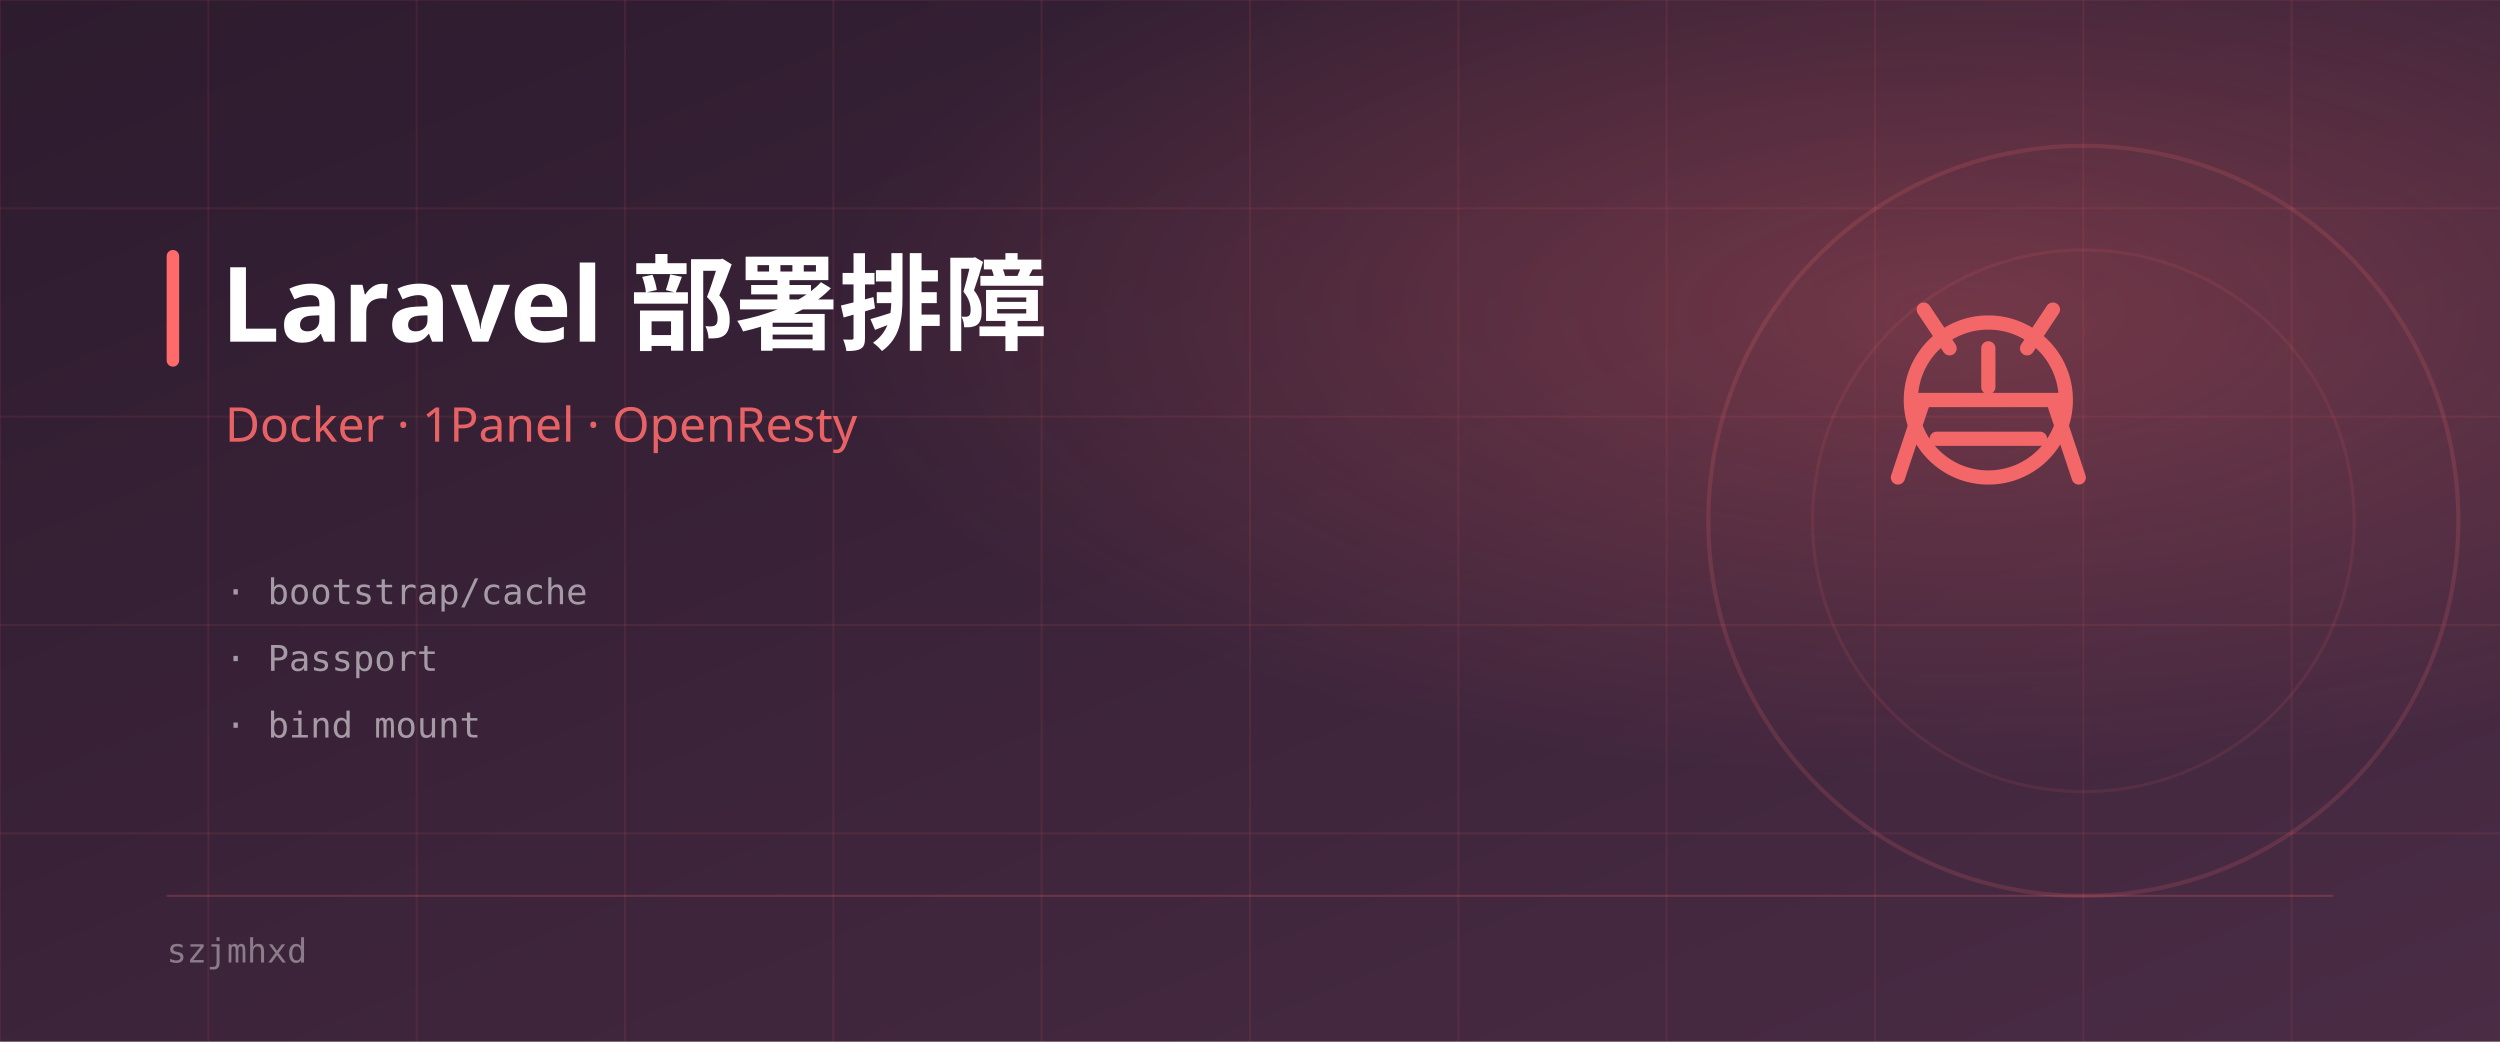
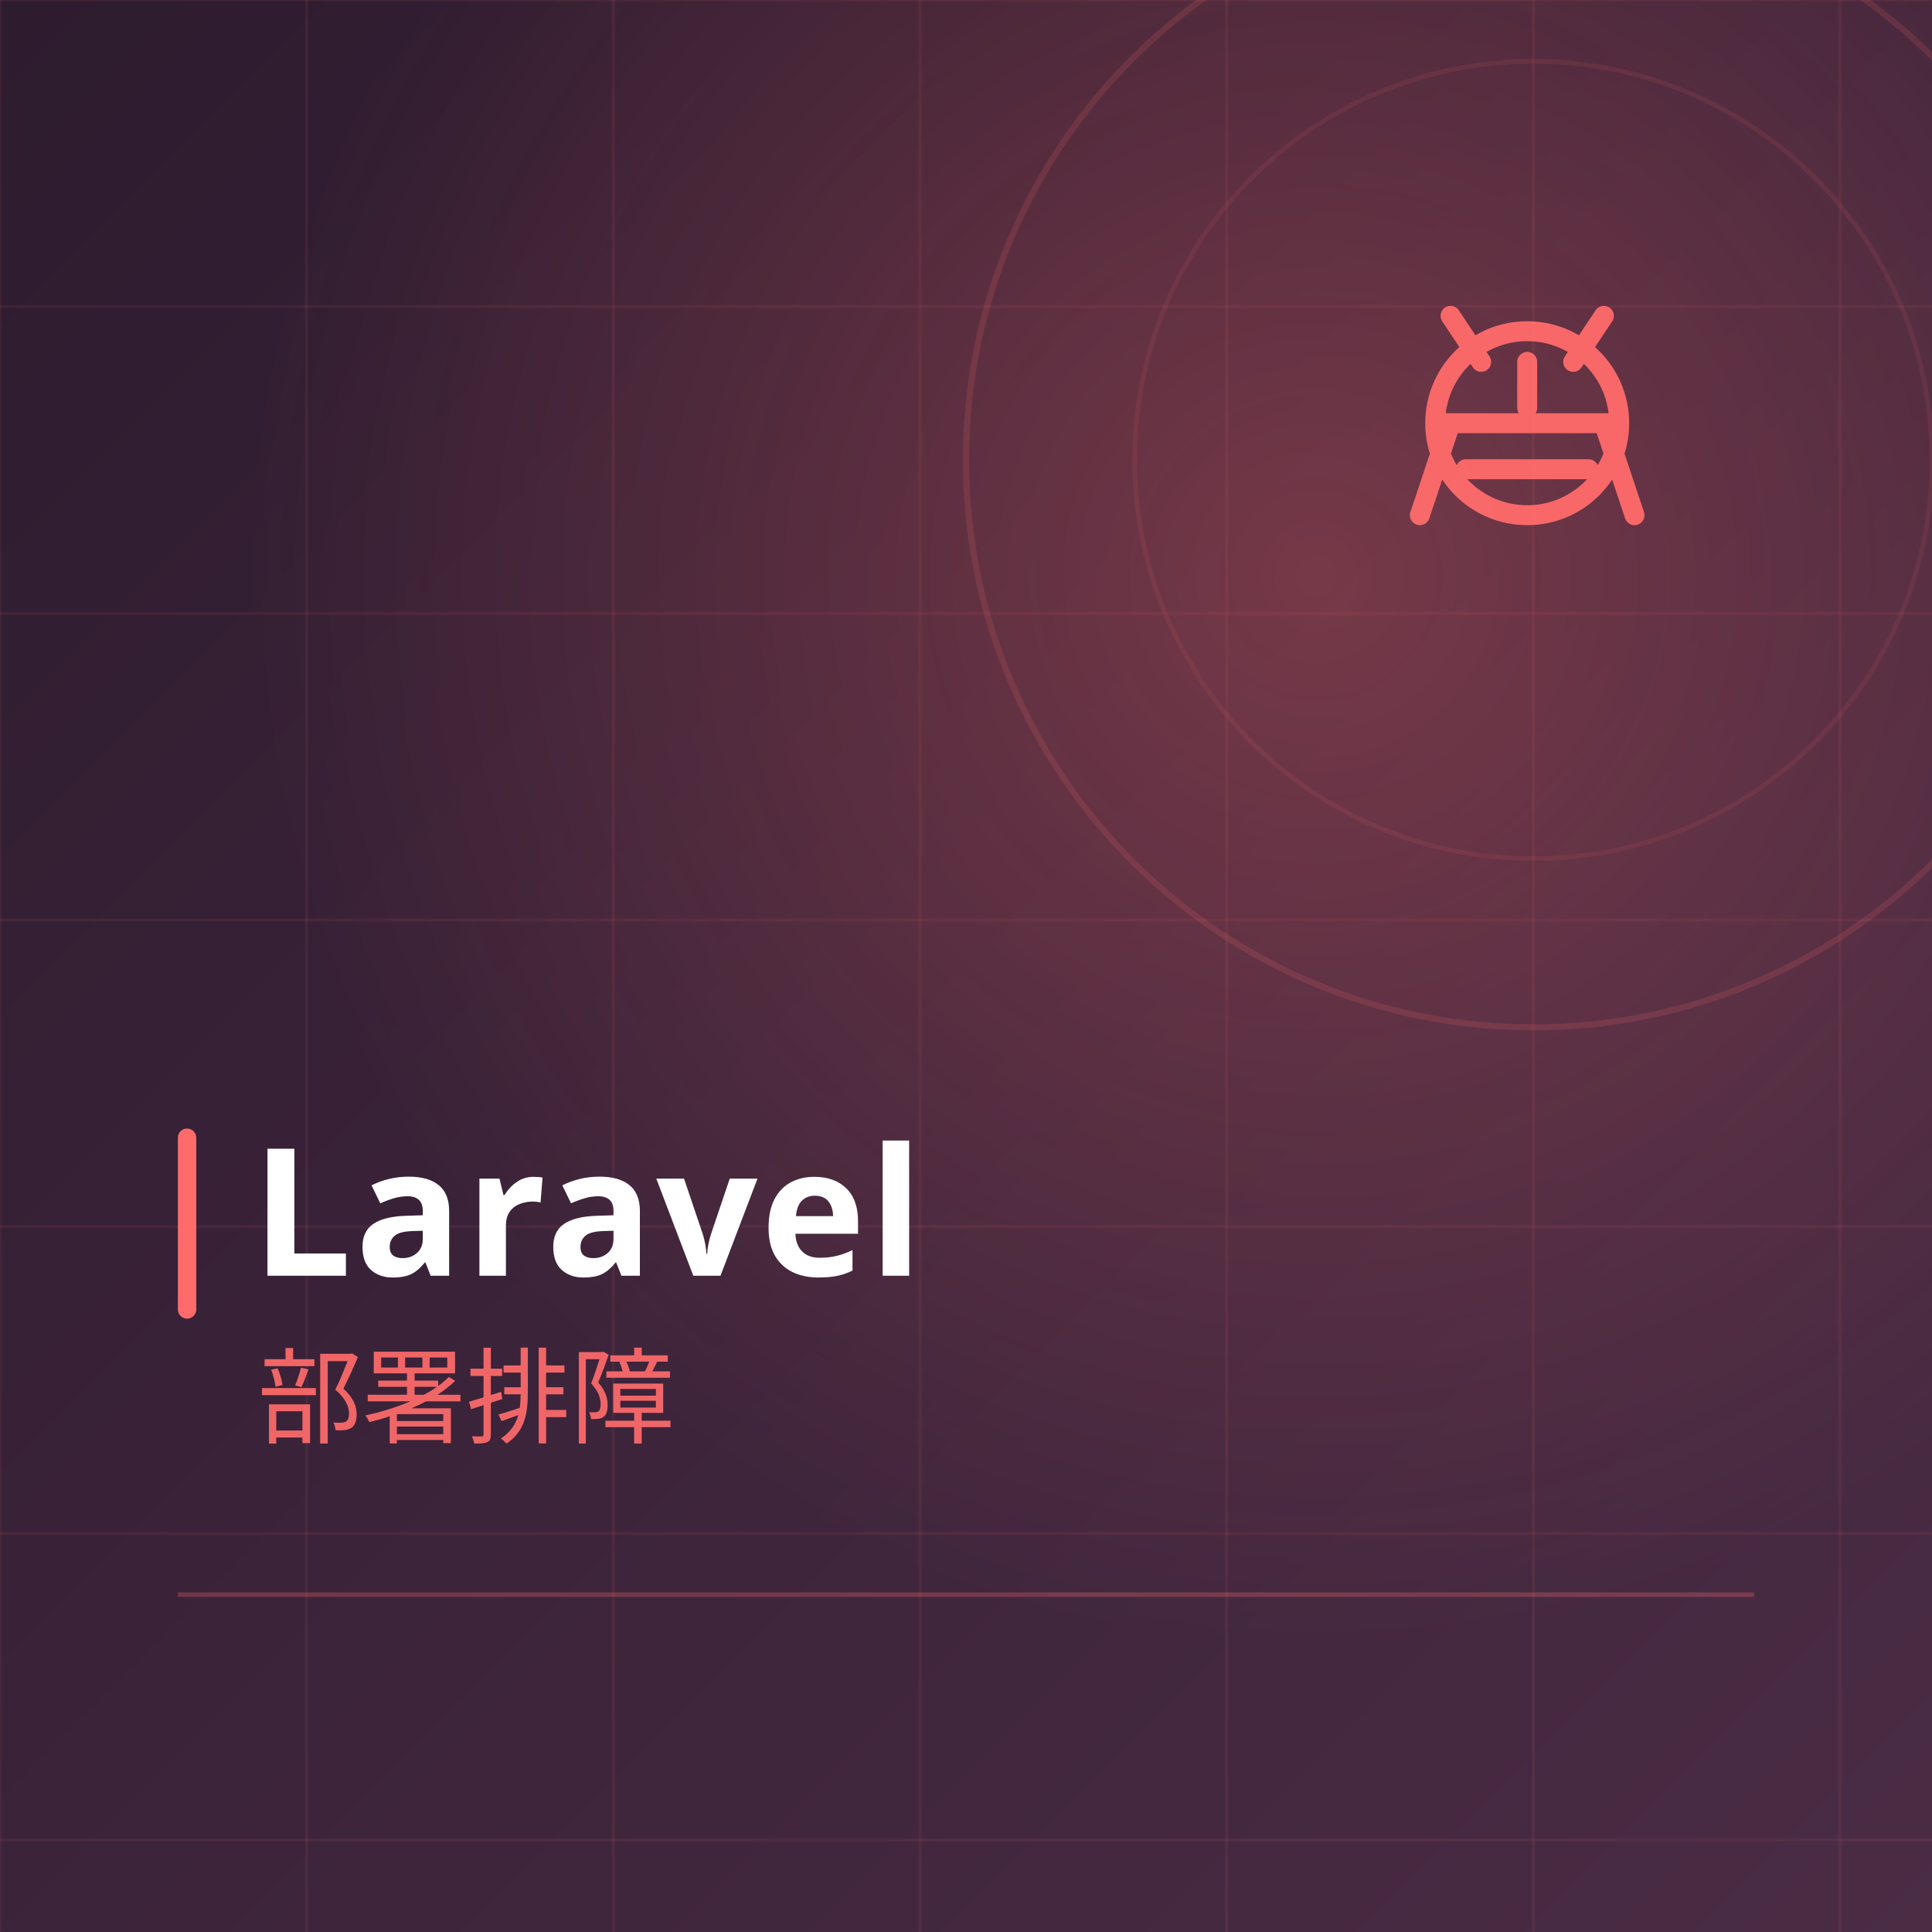
- <svg xmlns="http://www.w3.org/2000/svg" width="1200" height="500" viewBox="0 0 1200 500" font-family="Microsoft YaHei, PingFang SC, sans-serif">
+ <svg xmlns="http://www.w3.org/2000/svg" width="630" height="630" viewBox="0 0 630 630" font-family="Microsoft YaHei, PingFang SC, sans-serif">
  <defs>
    <linearGradient id="bg" x1="0" y1="0" x2="1" y2="1">
      <stop offset="0%" stop-color="#2d1b2e" />
      <stop offset="100%" stop-color="#4a2c45" />
    </linearGradient>
-     <radialGradient id="glow" cx="78%" cy="30%" r="45%">
-       <stop offset="0%" stop-color="#ff6b6b" stop-opacity="0.28" />
+     <radialGradient id="glow" cx="68%" cy="30%" r="55%">
+       <stop offset="0%" stop-color="#ff6b6b" stop-opacity="0.30" />
      <stop offset="100%" stop-color="#ff6b6b" stop-opacity="0" />
    </radialGradient>
  </defs>
-   <rect width="1200" height="500" fill="url(#bg)" />
-   <rect width="1200" height="500" fill="url(#glow)" />
-   <g stroke="#ff6b6b" stroke-opacity="0.09" stroke-width="1">
-     <line x1="0" y1="0" x2="0" y2="500" />
-     <line x1="100" y1="0" x2="100" y2="500" />
-     <line x1="200" y1="0" x2="200" y2="500" />
-     <line x1="300" y1="0" x2="300" y2="500" />
-     <line x1="400" y1="0" x2="400" y2="500" />
-     <line x1="500" y1="0" x2="500" y2="500" />
-     <line x1="600" y1="0" x2="600" y2="500" />
-     <line x1="700" y1="0" x2="700" y2="500" />
-     <line x1="800" y1="0" x2="800" y2="500" />
-     <line x1="900" y1="0" x2="900" y2="500" />
-     <line x1="1000" y1="0" x2="1000" y2="500" />
-     <line x1="1100" y1="0" x2="1100" y2="500" />
-     <line x1="0" y1="0" x2="1200" y2="0" />
-     <line x1="0" y1="100" x2="1200" y2="100" />
-     <line x1="0" y1="200" x2="1200" y2="200" />
-     <line x1="0" y1="300" x2="1200" y2="300" />
-     <line x1="0" y1="400" x2="1200" y2="400" />
+   <rect width="630" height="630" fill="url(#bg)" />
+   <rect width="630" height="630" fill="url(#glow)" />
+   <g stroke="#ff6b6b" stroke-opacity="0.08" stroke-width="1">
+     <line x1="0" y1="0" x2="0" y2="630" />
+     <line x1="100" y1="0" x2="100" y2="630" />
+     <line x1="200" y1="0" x2="200" y2="630" />
+     <line x1="300" y1="0" x2="300" y2="630" />
+     <line x1="400" y1="0" x2="400" y2="630" />
+     <line x1="500" y1="0" x2="500" y2="630" />
+     <line x1="600" y1="0" x2="600" y2="630" />
+     <line x1="0" y1="0" x2="630" y2="0" />
+     <line x1="0" y1="100" x2="630" y2="100" />
+     <line x1="0" y1="200" x2="630" y2="200" />
+     <line x1="0" y1="300" x2="630" y2="300" />
+     <line x1="0" y1="400" x2="630" y2="400" />
+     <line x1="0" y1="500" x2="630" y2="500" />
+     <line x1="0" y1="600" x2="630" y2="600" />
  </g>
-   <circle cx="1000" cy="250" r="180" fill="none" stroke="#ff6b6b" stroke-opacity="0.16" stroke-width="2" />
-   <circle cx="1000" cy="250" r="130" fill="none" stroke="#ff6b6b" stroke-opacity="0.1" stroke-width="1.5" />
-   <g transform="translate(880, 130) scale(3.1)" fill="none" stroke="#ff6b6b" stroke-width="2.2" stroke-linecap="round" stroke-linejoin="round" opacity="0.92">
+   <circle cx="500" cy="150" r="185" fill="none" stroke="#ff6b6b" stroke-opacity="0.15" stroke-width="2" />
+   <circle cx="500" cy="150" r="130" fill="none" stroke="#ff6b6b" stroke-opacity="0.10" stroke-width="1.5" />
+   <g transform="translate(438, 88) scale(2.5)" fill="none" stroke="#ff6b6b" stroke-width="2.6" stroke-linecap="round" stroke-linejoin="round" opacity="0.95">
    <path d="M24 12 V18 M12 20 H36 M14 20 L10 32 M34 20 L38 32 M18 12 L14 6 M30 12 L34 6 M12 20 A12 12 0 0 0 36 20 A12 12 0 0 0 12 20 M16 26 H32" />
  </g>
  <g>
-     <rect x="80" y="120" width="6" height="56" fill="#ff6b6b" rx="3" />
-     <text x="106" y="164" font-size="50" font-weight="bold" fill="#ffffff">Laravel 部署排障</text>
-     <text x="108" y="212" font-size="23" fill="#ff6b6b" opacity="0.88">Docker · 1Panel · OpenResty</text>
-     <g font-size="17" fill="#ffffff" opacity="0.55" font-family="Consolas, Monaco, monospace">
-       <text x="108" y="290">· bootstrap/cache</text>
-       <text x="108" y="322">· Passport</text>
-       <text x="108" y="354">· bind mount</text>
-     </g>
+     <rect x="58" y="368" width="6" height="62" fill="#ff6b6b" rx="3" />
+     <text x="82" y="416" font-size="58" font-weight="bold" fill="#ffffff" letter-spacing="1">Laravel</text>
+     <text x="84" y="468" font-size="34" fill="#ff6b6b" opacity="0.92">部署排障</text>
  </g>
-   <line x1="80" y1="430" x2="1120" y2="430" stroke="#ff6b6b" stroke-opacity="0.22" stroke-width="1" />
-   <text x="80" y="462" font-size="16" fill="#ffffff" opacity="0.4" font-family="Consolas, monospace">szjmhxd</text>
+   <line x1="58" y1="520" x2="572" y2="520" stroke="#ff6b6b" stroke-opacity="0.28" stroke-width="1.5" />
</svg>
